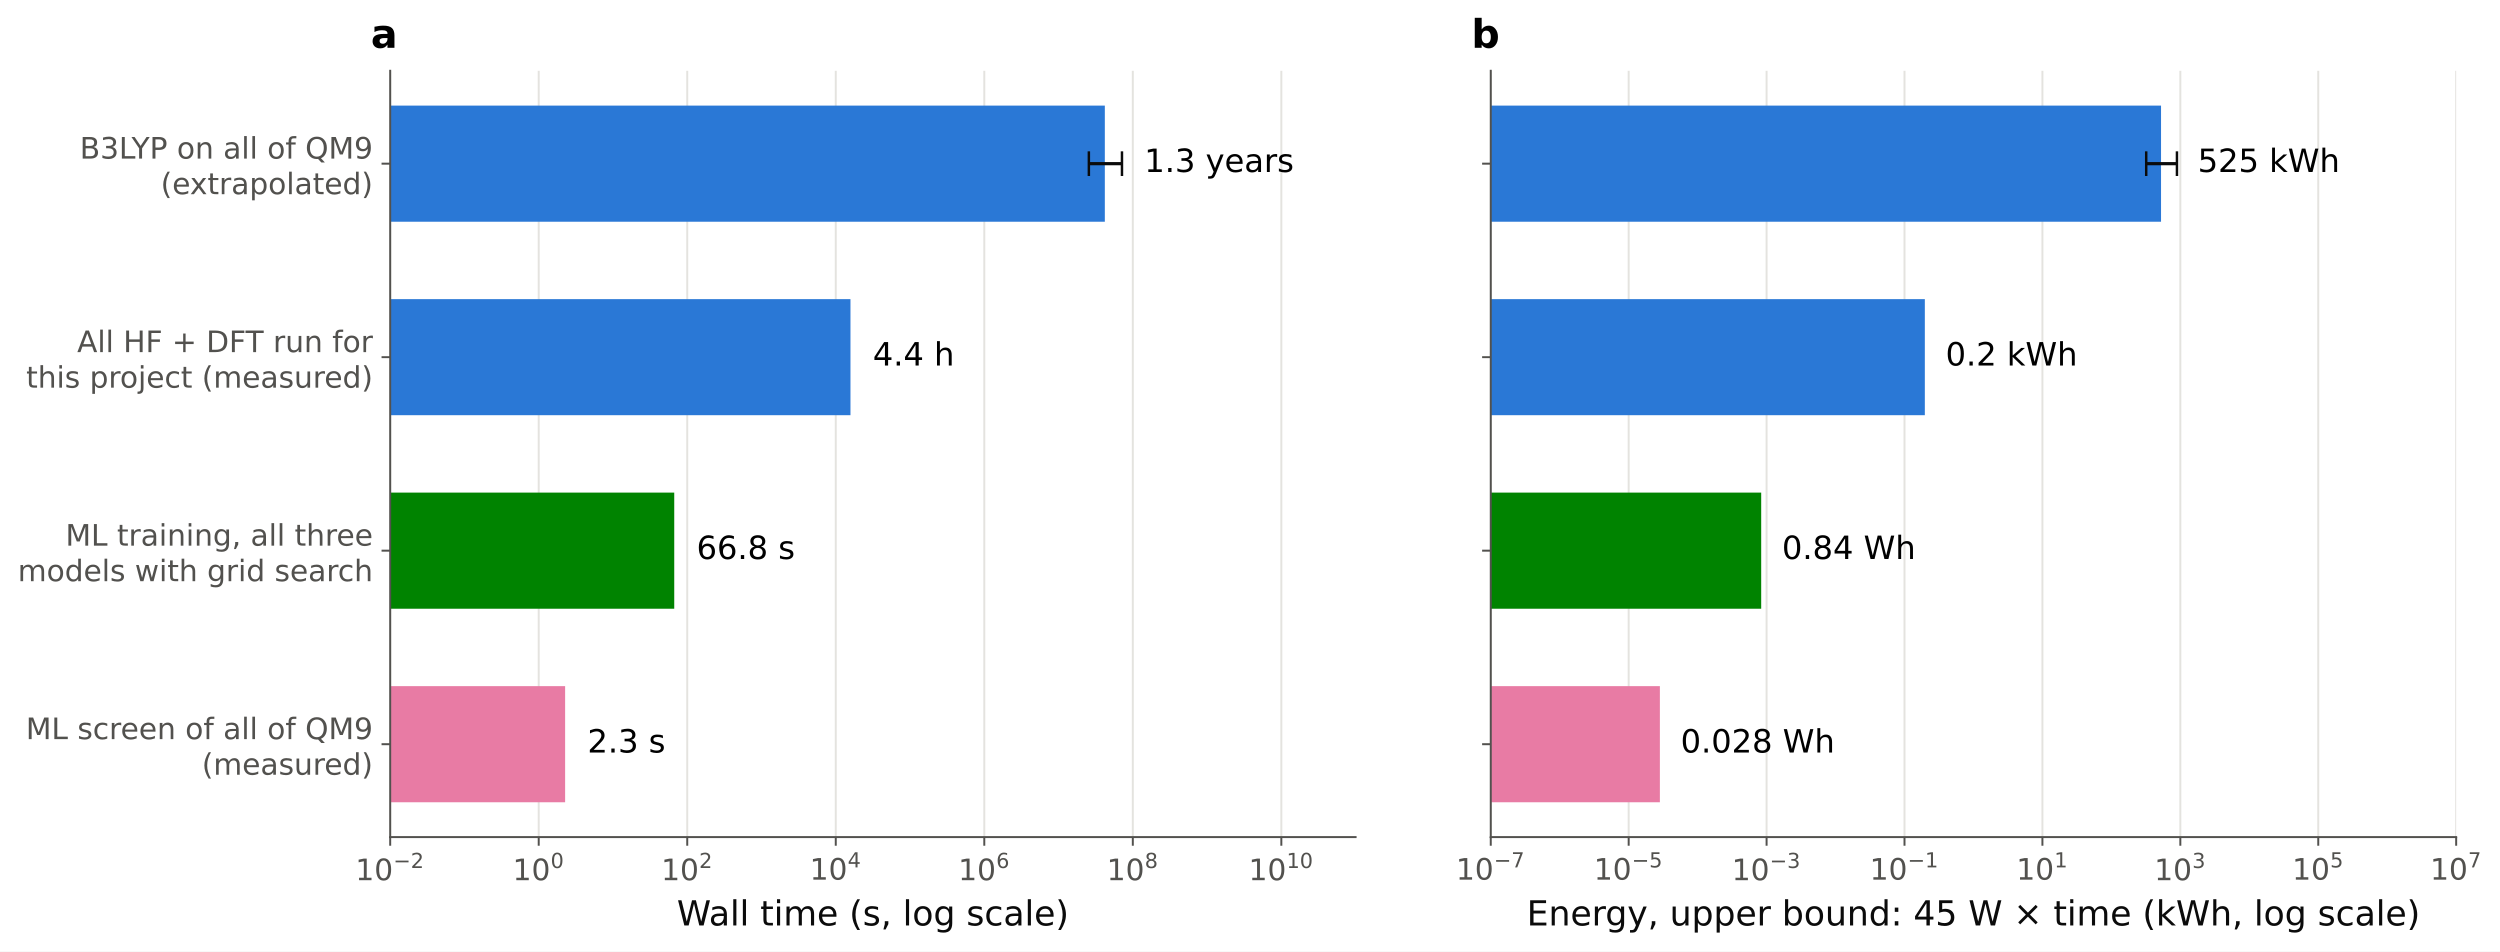
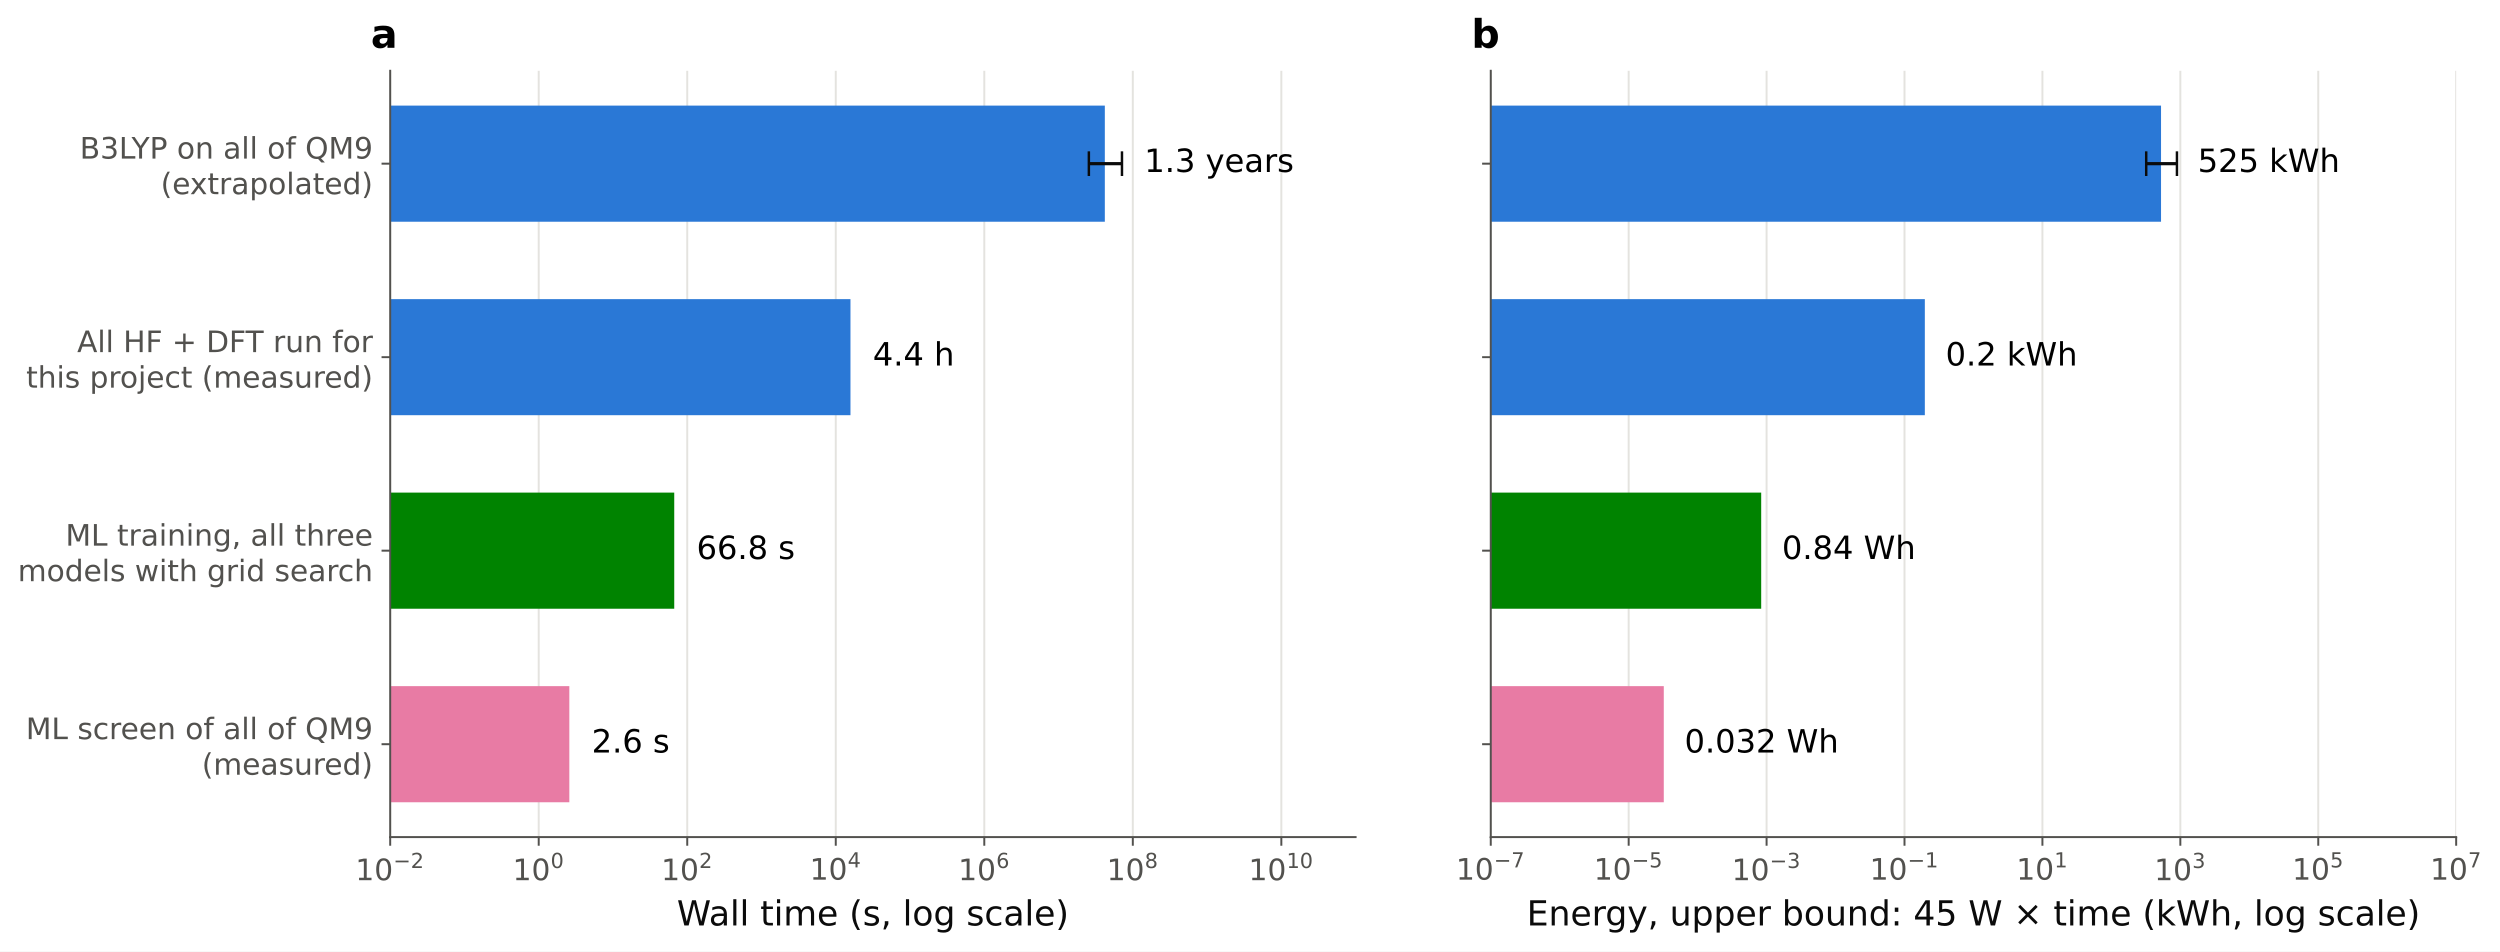
<svg xmlns="http://www.w3.org/2000/svg" xmlns:xlink="http://www.w3.org/1999/xlink" width="1012.84pt" height="385.499pt" viewBox="0 0 1012.84 385.499" version="1.1">
  <defs>
    <style type="text/css">*{stroke-linejoin: round; stroke-linecap: butt}</style>
  </defs>
  <g id="figure_1">
    <g id="patch_1">
      <path d="M 0 385.499  L 1012.84 385.499  L 1012.84 0  L 0 0  z " style="fill: #ffffff" />
    </g>
    <g id="axes_1">
      <g id="patch_2">
        <path d="M 158.08 339.135  L 549.201 339.135  L 549.201 28.671  L 158.08 28.671  z " style="fill: #ffffff" />
      </g>
      <g id="matplotlib.axis_1">
        <g id="xtick_1">
          <g id="line2d_1">
            <path d="M 158.08 339.135  L 158.08 28.671  " clip-path="url(#p3d2276af6b)" style="fill: none; stroke: #e4e3df; stroke-width: 0.8; stroke-linecap: square" />
          </g>
          <g id="line2d_2">
            <defs>
              <path id="me237e6dde5" d="M 0 0  L 0 3.5  " style="stroke: #52514e; stroke-width: 0.8" />
            </defs>
            <g>
              <use xlink:href="#me237e6dde5" x="158.08" y="339.135" style="fill: #52514e; stroke: #52514e; stroke-width: 0.8" />
            </g>
          </g>
          <g id="text_1">
            <g style="fill: #52514e" transform="translate(143.98 357.4154)">
              <text>
                <tspan x="0" y="-0.81" style="font-size: 12px; font-family: 'DejaVu Sans'; fill: #52514e">1</tspan>
                <tspan x="7.635" y="-0.81" style="font-size: 12px; font-family: 'DejaVu Sans'; fill: #52514e">0</tspan>
                <tspan x="15.384" y="-5.766" style="font-size: 8.4px; font-family: 'DejaVu Sans'; fill: #52514e">−</tspan>
                <tspan x="22.423" y="-5.766" style="font-size: 8.4px; font-family: 'DejaVu Sans'; fill: #52514e">2</tspan>
              </text>
            </g>
          </g>
        </g>
        <g id="xtick_2">
          <g id="line2d_3">
            <path d="M 218.253 339.135  L 218.253 28.671  " clip-path="url(#p3d2276af6b)" style="fill: none; stroke: #e4e3df; stroke-width: 0.8; stroke-linecap: square" />
          </g>
          <g id="line2d_4">
            <g>
              <use xlink:href="#me237e6dde5" x="218.253" y="339.135" style="fill: #52514e; stroke: #52514e; stroke-width: 0.8" />
            </g>
          </g>
          <g id="text_2">
            <g style="fill: #52514e" transform="translate(207.6925 357.4154)">
              <text>
                <tspan x="0" y="-0.81" style="font-size: 12px; font-family: 'DejaVu Sans'; fill: #52514e">1</tspan>
                <tspan x="7.635" y="-0.81" style="font-size: 12px; font-family: 'DejaVu Sans'; fill: #52514e">0</tspan>
                <tspan x="15.384" y="-5.766" style="font-size: 8.4px; font-family: 'DejaVu Sans'; fill: #52514e">0</tspan>
              </text>
            </g>
          </g>
        </g>
        <g id="xtick_3">
          <g id="line2d_5">
            <path d="M 278.425 339.135  L 278.425 28.671  " clip-path="url(#p3d2276af6b)" style="fill: none; stroke: #e4e3df; stroke-width: 0.8; stroke-linecap: square" />
          </g>
          <g id="line2d_6">
            <g>
              <use xlink:href="#me237e6dde5" x="278.425" y="339.135" style="fill: #52514e; stroke: #52514e; stroke-width: 0.8" />
            </g>
          </g>
          <g id="text_3">
            <g style="fill: #52514e" transform="translate(267.8651 357.4154)">
              <text>
                <tspan x="0" y="-0.81" style="font-size: 12px; font-family: 'DejaVu Sans'; fill: #52514e">1</tspan>
                <tspan x="7.635" y="-0.81" style="font-size: 12px; font-family: 'DejaVu Sans'; fill: #52514e">0</tspan>
                <tspan x="15.384" y="-5.766" style="font-size: 8.4px; font-family: 'DejaVu Sans'; fill: #52514e">2</tspan>
              </text>
            </g>
          </g>
        </g>
        <g id="xtick_4">
          <g id="line2d_7">
            <path d="M 338.598 339.135  L 338.598 28.671  " clip-path="url(#p3d2276af6b)" style="fill: none; stroke: #e4e3df; stroke-width: 0.8; stroke-linecap: square" />
          </g>
          <g id="line2d_8">
            <g>
              <use xlink:href="#me237e6dde5" x="338.598" y="339.135" style="fill: #52514e; stroke: #52514e; stroke-width: 0.8" />
            </g>
          </g>
          <g id="text_4">
            <g style="fill: #52514e" transform="translate(328.0376 357.2954)">
              <text>
                <tspan x="0" y="-0.919" style="font-size: 12px; font-family: 'DejaVu Sans'; fill: #52514e">1</tspan>
                <tspan x="7.635" y="-0.919" style="font-size: 12px; font-family: 'DejaVu Sans'; fill: #52514e">0</tspan>
                <tspan x="15.384" y="-5.875" style="font-size: 8.4px; font-family: 'DejaVu Sans'; fill: #52514e">4</tspan>
              </text>
            </g>
          </g>
        </g>
        <g id="xtick_5">
          <g id="line2d_9">
            <path d="M 398.77 339.135  L 398.77 28.671  " clip-path="url(#p3d2276af6b)" style="fill: none; stroke: #e4e3df; stroke-width: 0.8; stroke-linecap: square" />
          </g>
          <g id="line2d_10">
            <g>
              <use xlink:href="#me237e6dde5" x="398.77" y="339.135" style="fill: #52514e; stroke: #52514e; stroke-width: 0.8" />
            </g>
          </g>
          <g id="text_5">
            <g style="fill: #52514e" transform="translate(388.2102 357.4154)">
              <text>
                <tspan x="0" y="-0.81" style="font-size: 12px; font-family: 'DejaVu Sans'; fill: #52514e">1</tspan>
                <tspan x="7.635" y="-0.81" style="font-size: 12px; font-family: 'DejaVu Sans'; fill: #52514e">0</tspan>
                <tspan x="15.384" y="-5.766" style="font-size: 8.4px; font-family: 'DejaVu Sans'; fill: #52514e">6</tspan>
              </text>
            </g>
          </g>
        </g>
        <g id="xtick_6">
          <g id="line2d_11">
            <path d="M 458.943 339.135  L 458.943 28.671  " clip-path="url(#p3d2276af6b)" style="fill: none; stroke: #e4e3df; stroke-width: 0.8; stroke-linecap: square" />
          </g>
          <g id="line2d_12">
            <g>
              <use xlink:href="#me237e6dde5" x="458.943" y="339.135" style="fill: #52514e; stroke: #52514e; stroke-width: 0.8" />
            </g>
          </g>
          <g id="text_6">
            <g style="fill: #52514e" transform="translate(448.3827 357.4154)">
              <text>
                <tspan x="0" y="-0.81" style="font-size: 12px; font-family: 'DejaVu Sans'; fill: #52514e">1</tspan>
                <tspan x="7.635" y="-0.81" style="font-size: 12px; font-family: 'DejaVu Sans'; fill: #52514e">0</tspan>
                <tspan x="15.384" y="-5.766" style="font-size: 8.4px; font-family: 'DejaVu Sans'; fill: #52514e">8</tspan>
              </text>
            </g>
          </g>
        </g>
        <g id="xtick_7">
          <g id="line2d_13">
            <path d="M 519.115 339.135  L 519.115 28.671  " clip-path="url(#p3d2276af6b)" style="fill: none; stroke: #e4e3df; stroke-width: 0.8; stroke-linecap: square" />
          </g>
          <g id="line2d_14">
            <g>
              <use xlink:href="#me237e6dde5" x="519.115" y="339.135" style="fill: #52514e; stroke: #52514e; stroke-width: 0.8" />
            </g>
          </g>
          <g id="text_7">
            <g style="fill: #52514e" transform="translate(505.8552 357.4154)">
              <text>
                <tspan x="0" y="-0.81" style="font-size: 12px; font-family: 'DejaVu Sans'; fill: #52514e">1</tspan>
                <tspan x="7.635" y="-0.81" style="font-size: 12px; font-family: 'DejaVu Sans'; fill: #52514e">0</tspan>
                <tspan x="15.384" y="-5.766" style="font-size: 8.4px; font-family: 'DejaVu Sans'; fill: #52514e">1</tspan>
                <tspan x="20.729" y="-5.766" style="font-size: 8.4px; font-family: 'DejaVu Sans'; fill: #52514e">0</tspan>
              </text>
            </g>
          </g>
        </g>
        <g id="text_8">
          <text style="font-size: 14px; font-family: 'DejaVu Sans', 'Bitstream Vera Sans', 'Computer Modern Sans Serif', 'Lucida Grande', 'Verdana', 'Geneva', 'Lucid', 'Arial', 'Helvetica', 'Avant Garde', sans-serif; text-anchor: middle; fill: #0b0b0b" x="353.641" y="374.936" transform="rotate(-0 353.6407 374.936)">Wall time (s, log scale)</text>
        </g>
      </g>
      <g id="matplotlib.axis_2">
        <g id="ytick_1">
          <g id="line2d_15">
            <defs>
              <path id="m34fe410bb3" d="M 0 0  L -3.5 0  " style="stroke: #52514e; stroke-width: 0.8" />
            </defs>
            <g>
              <use xlink:href="#m34fe410bb3" x="158.08" y="66.303" style="fill: #52514e; stroke: #52514e; stroke-width: 0.8" />
            </g>
          </g>
          <g id="text_9">
            <text style="font-size: 12px; font-family: 'DejaVu Sans', 'Bitstream Vera Sans', 'Computer Modern Sans Serif', 'Lucida Grande', 'Verdana', 'Geneva', 'Lucid', 'Arial', 'Helvetica', 'Avant Garde', sans-serif; fill: #52514e" transform="translate(32.32875 64.26143)">B3LYP on all of QM9</text>
            <text style="font-size: 12px; font-family: 'DejaVu Sans', 'Bitstream Vera Sans', 'Computer Modern Sans Serif', 'Lucida Grande', 'Verdana', 'Geneva', 'Lucid', 'Arial', 'Helvetica', 'Avant Garde', sans-serif; fill: #52514e" transform="translate(65.09437 78.66471)">(extrapolated)</text>
          </g>
        </g>
        <g id="ytick_2">
          <g id="line2d_16">
            <g>
              <use xlink:href="#m34fe410bb3" x="158.08" y="144.703" style="fill: #52514e; stroke: #52514e; stroke-width: 0.8" />
            </g>
          </g>
          <g id="text_10">
            <text style="font-size: 12px; font-family: 'DejaVu Sans', 'Bitstream Vera Sans', 'Computer Modern Sans Serif', 'Lucida Grande', 'Verdana', 'Geneva', 'Lucid', 'Arial', 'Helvetica', 'Avant Garde', sans-serif; fill: #52514e" transform="translate(31.24875 142.6614)">All HF + DFT run for</text>
            <text style="font-size: 12px; font-family: 'DejaVu Sans', 'Bitstream Vera Sans', 'Computer Modern Sans Serif', 'Lucida Grande', 'Verdana', 'Geneva', 'Lucid', 'Arial', 'Helvetica', 'Avant Garde', sans-serif; fill: #52514e" transform="translate(10.59187 157.0647)">this project (measured)</text>
          </g>
        </g>
        <g id="ytick_3">
          <g id="line2d_17">
            <g>
              <use xlink:href="#m34fe410bb3" x="158.08" y="223.103" style="fill: #52514e; stroke: #52514e; stroke-width: 0.8" />
            </g>
          </g>
          <g id="text_11">
            <text style="font-size: 12px; font-family: 'DejaVu Sans', 'Bitstream Vera Sans', 'Computer Modern Sans Serif', 'Lucida Grande', 'Verdana', 'Geneva', 'Lucid', 'Arial', 'Helvetica', 'Avant Garde', sans-serif; fill: #52514e" transform="translate(26.53125 221.0614)">ML training, all three</text>
            <text style="font-size: 12px; font-family: 'DejaVu Sans', 'Bitstream Vera Sans', 'Computer Modern Sans Serif', 'Lucida Grande', 'Verdana', 'Geneva', 'Lucid', 'Arial', 'Helvetica', 'Avant Garde', sans-serif; fill: #52514e" transform="translate(7.2 235.4647)">models with grid search</text>
          </g>
        </g>
        <g id="ytick_4">
          <g id="line2d_18">
            <g>
              <use xlink:href="#m34fe410bb3" x="158.08" y="301.503" style="fill: #52514e; stroke: #52514e; stroke-width: 0.8" />
            </g>
          </g>
          <g id="text_12">
            <text style="font-size: 12px; font-family: 'DejaVu Sans', 'Bitstream Vera Sans', 'Computer Modern Sans Serif', 'Lucida Grande', 'Verdana', 'Geneva', 'Lucid', 'Arial', 'Helvetica', 'Avant Garde', sans-serif; fill: #52514e" transform="translate(10.49062 299.4614)">ML screen of all of QM9</text>
            <text style="font-size: 12px; font-family: 'DejaVu Sans', 'Bitstream Vera Sans', 'Computer Modern Sans Serif', 'Lucida Grande', 'Verdana', 'Geneva', 'Lucid', 'Arial', 'Helvetica', 'Avant Garde', sans-serif; fill: #52514e" transform="translate(81.76313 313.8647)">(measured)</text>
          </g>
        </g>
      </g>
      <g id="patch_3">
        <path d="M -52.524 42.783  L 447.608 42.783  L 447.608 89.823  L -52.524 89.823  z " clip-path="url(#p3d2276af6b)" style="fill: #2a78d6" />
      </g>
      <g id="patch_4">
        <path d="M -52.524 121.183  L 344.555 121.183  L 344.555 168.223  L -52.524 168.223  z " clip-path="url(#p3d2276af6b)" style="fill: #2a78d6" />
      </g>
      <g id="patch_5">
        <path d="M -52.524 199.583  L 273.158 199.583  L 273.158 246.623  L -52.524 246.623  z " clip-path="url(#p3d2276af6b)" style="fill: #008300" />
      </g>
      <g id="patch_6">
-         <path d="M -52.524 277.983  L 228.951 277.983  L 228.951 325.023  L -52.524 325.023  z " clip-path="url(#p3d2276af6b)" style="fill: #e87ba4" />
+         <path d="M -52.524 277.983  L 230.657 277.983  L 230.657 325.023  L -52.524 325.023  z " clip-path="url(#p3d2276af6b)" style="fill: #e87ba4" />
      </g>
      <g id="LineCollection_1">
        <path d="M 441.138 66.303  L 454.552 66.303  " clip-path="url(#p3d2276af6b)" style="fill: none; stroke: #0b0b0b; stroke-width: 1.3" />
      </g>
      <g id="line2d_19">
        <defs>
          <path id="m492b5111e9" d="M 0 5  L 0 -5  " style="stroke: #0b0b0b" />
        </defs>
        <g clip-path="url(#p3d2276af6b)">
          <use xlink:href="#m492b5111e9" x="441.138" y="66.303" style="fill: #1f77b4; stroke: #0b0b0b" />
        </g>
      </g>
      <g id="line2d_20">
        <g clip-path="url(#p3d2276af6b)">
          <use xlink:href="#m492b5111e9" x="454.552" y="66.303" style="fill: #1f77b4; stroke: #0b0b0b" />
        </g>
      </g>
      <g id="patch_7">
        <path d="M 158.08 339.135  L 158.08 28.671  " style="fill: none; stroke: #52514e; stroke-width: 0.8; stroke-linejoin: miter; stroke-linecap: square" />
      </g>
      <g id="patch_8">
        <path d="M 158.08 339.135  L 549.201 339.135  " style="fill: none; stroke: #52514e; stroke-width: 0.8; stroke-linejoin: miter; stroke-linecap: square" />
      </g>
      <g id="text_13">
        <text style="font-size: 13px; font-family: 'DejaVu Sans', 'Bitstream Vera Sans', 'Computer Modern Sans Serif', 'Lucida Grande', 'Verdana', 'Geneva', 'Lucid', 'Arial', 'Helvetica', 'Avant Garde', sans-serif; text-anchor: start" x="463.609" y="69.68" transform="rotate(-0 463.6089 69.68037)">1.3 years</text>
      </g>
      <g id="text_14">
        <text style="font-size: 13px; font-family: 'DejaVu Sans', 'Bitstream Vera Sans', 'Computer Modern Sans Serif', 'Lucida Grande', 'Verdana', 'Geneva', 'Lucid', 'Arial', 'Helvetica', 'Avant Garde', sans-serif; text-anchor: start" x="353.612" y="148.081" transform="rotate(-0 353.6115 148.0809)">4.4 h</text>
      </g>
      <g id="text_15">
        <text style="font-size: 13px; font-family: 'DejaVu Sans', 'Bitstream Vera Sans', 'Computer Modern Sans Serif', 'Lucida Grande', 'Verdana', 'Geneva', 'Lucid', 'Arial', 'Helvetica', 'Avant Garde', sans-serif; text-anchor: start" x="282.215" y="226.48" transform="rotate(-0 282.2152 226.4804)">66.8 s</text>
      </g>
      <g id="text_16">
-         <text style="font-size: 13px; font-family: 'DejaVu Sans', 'Bitstream Vera Sans', 'Computer Modern Sans Serif', 'Lucida Grande', 'Verdana', 'Geneva', 'Lucid', 'Arial', 'Helvetica', 'Avant Garde', sans-serif; text-anchor: start" x="238.008" y="304.88" transform="rotate(-0 238.0083 304.8804)">2.3 s</text>
+         <text style="font-size: 13px; font-family: 'DejaVu Sans', 'Bitstream Vera Sans', 'Computer Modern Sans Serif', 'Lucida Grande', 'Verdana', 'Geneva', 'Lucid', 'Arial', 'Helvetica', 'Avant Garde', sans-serif; text-anchor: start" x="239.713" y="304.88" transform="rotate(-0 239.7134 304.8804)">2.6 s</text>
      </g>
      <g id="text_17">
        <text style="font-weight: 700; font-size: 16px; font-family: 'DejaVu Sans', 'Bitstream Vera Sans', 'Computer Modern Sans Serif', 'Lucida Grande', 'Verdana', 'Geneva', 'Lucid', 'Arial', 'Helvetica', 'Avant Garde', sans-serif; text-anchor: start" x="150.258" y="19.358" transform="rotate(-0 150.2576 19.3575)">a</text>
      </g>
    </g>
    <g id="axes_2">
      <g id="patch_9">
        <path d="M 603.959 339.135  L 995.08 339.135  L 995.08 28.671  L 603.959 28.671  z " style="fill: #ffffff" />
      </g>
      <g id="matplotlib.axis_3">
        <g id="xtick_8">
          <g id="line2d_21">
            <path d="M 603.959 339.135  L 603.959 28.671  " clip-path="url(#pa2ade37859)" style="fill: none; stroke: #e4e3df; stroke-width: 0.8; stroke-linecap: square" />
          </g>
          <g id="line2d_22">
            <g>
              <use xlink:href="#me237e6dde5" x="603.959" y="339.135" style="fill: #52514e; stroke: #52514e; stroke-width: 0.8" />
            </g>
          </g>
          <g id="text_18">
            <g style="fill: #52514e" transform="translate(589.8585 357.2954)">
              <text>
                <tspan x="0" y="-0.919" style="font-size: 12px; font-family: 'DejaVu Sans'; fill: #52514e">1</tspan>
                <tspan x="7.635" y="-0.919" style="font-size: 12px; font-family: 'DejaVu Sans'; fill: #52514e">0</tspan>
                <tspan x="15.384" y="-5.875" style="font-size: 8.4px; font-family: 'DejaVu Sans'; fill: #52514e">−</tspan>
                <tspan x="22.423" y="-5.875" style="font-size: 8.4px; font-family: 'DejaVu Sans'; fill: #52514e">7</tspan>
              </text>
            </g>
          </g>
        </g>
        <g id="xtick_9">
          <g id="line2d_23">
            <path d="M 659.833 339.135  L 659.833 28.671  " clip-path="url(#pa2ade37859)" style="fill: none; stroke: #e4e3df; stroke-width: 0.8; stroke-linecap: square" />
          </g>
          <g id="line2d_24">
            <g>
              <use xlink:href="#me237e6dde5" x="659.833" y="339.135" style="fill: #52514e; stroke: #52514e; stroke-width: 0.8" />
            </g>
          </g>
          <g id="text_19">
            <g style="fill: #52514e" transform="translate(645.733 357.2954)">
              <text>
                <tspan x="0" y="-0.919" style="font-size: 12px; font-family: 'DejaVu Sans'; fill: #52514e">1</tspan>
                <tspan x="7.635" y="-0.919" style="font-size: 12px; font-family: 'DejaVu Sans'; fill: #52514e">0</tspan>
                <tspan x="15.384" y="-5.875" style="font-size: 8.4px; font-family: 'DejaVu Sans'; fill: #52514e">−</tspan>
                <tspan x="22.423" y="-5.875" style="font-size: 8.4px; font-family: 'DejaVu Sans'; fill: #52514e">5</tspan>
              </text>
            </g>
          </g>
        </g>
        <g id="xtick_10">
          <g id="line2d_25">
            <path d="M 715.708 339.135  L 715.708 28.671  " clip-path="url(#pa2ade37859)" style="fill: none; stroke: #e4e3df; stroke-width: 0.8; stroke-linecap: square" />
          </g>
          <g id="line2d_26">
            <g>
              <use xlink:href="#me237e6dde5" x="715.708" y="339.135" style="fill: #52514e; stroke: #52514e; stroke-width: 0.8" />
            </g>
          </g>
          <g id="text_20">
            <g style="fill: #52514e" transform="translate(701.6075 357.4154)">
              <text>
                <tspan x="0" y="-0.81" style="font-size: 12px; font-family: 'DejaVu Sans'; fill: #52514e">1</tspan>
                <tspan x="7.635" y="-0.81" style="font-size: 12px; font-family: 'DejaVu Sans'; fill: #52514e">0</tspan>
                <tspan x="15.384" y="-5.766" style="font-size: 8.4px; font-family: 'DejaVu Sans'; fill: #52514e">−</tspan>
                <tspan x="22.423" y="-5.766" style="font-size: 8.4px; font-family: 'DejaVu Sans'; fill: #52514e">3</tspan>
              </text>
            </g>
          </g>
        </g>
        <g id="xtick_11">
          <g id="line2d_27">
            <path d="M 771.582 339.135  L 771.582 28.671  " clip-path="url(#pa2ade37859)" style="fill: none; stroke: #e4e3df; stroke-width: 0.8; stroke-linecap: square" />
          </g>
          <g id="line2d_28">
            <g>
              <use xlink:href="#me237e6dde5" x="771.582" y="339.135" style="fill: #52514e; stroke: #52514e; stroke-width: 0.8" />
            </g>
          </g>
          <g id="text_21">
            <g style="fill: #52514e" transform="translate(757.482 357.2954)">
              <text>
                <tspan x="0" y="-0.919" style="font-size: 12px; font-family: 'DejaVu Sans'; fill: #52514e">1</tspan>
                <tspan x="7.635" y="-0.919" style="font-size: 12px; font-family: 'DejaVu Sans'; fill: #52514e">0</tspan>
                <tspan x="15.384" y="-5.875" style="font-size: 8.4px; font-family: 'DejaVu Sans'; fill: #52514e">−</tspan>
                <tspan x="22.423" y="-5.875" style="font-size: 8.4px; font-family: 'DejaVu Sans'; fill: #52514e">1</tspan>
              </text>
            </g>
          </g>
        </g>
        <g id="xtick_12">
          <g id="line2d_29">
            <path d="M 827.457 339.135  L 827.457 28.671  " clip-path="url(#pa2ade37859)" style="fill: none; stroke: #e4e3df; stroke-width: 0.8; stroke-linecap: square" />
          </g>
          <g id="line2d_30">
            <g>
              <use xlink:href="#me237e6dde5" x="827.457" y="339.135" style="fill: #52514e; stroke: #52514e; stroke-width: 0.8" />
            </g>
          </g>
          <g id="text_22">
            <g style="fill: #52514e" transform="translate(816.8965 357.2954)">
              <text>
                <tspan x="0" y="-0.919" style="font-size: 12px; font-family: 'DejaVu Sans'; fill: #52514e">1</tspan>
                <tspan x="7.635" y="-0.919" style="font-size: 12px; font-family: 'DejaVu Sans'; fill: #52514e">0</tspan>
                <tspan x="15.384" y="-5.875" style="font-size: 8.4px; font-family: 'DejaVu Sans'; fill: #52514e">1</tspan>
              </text>
            </g>
          </g>
        </g>
        <g id="xtick_13">
          <g id="line2d_31">
            <path d="M 883.331 339.135  L 883.331 28.671  " clip-path="url(#pa2ade37859)" style="fill: none; stroke: #e4e3df; stroke-width: 0.8; stroke-linecap: square" />
          </g>
          <g id="line2d_32">
            <g>
              <use xlink:href="#me237e6dde5" x="883.331" y="339.135" style="fill: #52514e; stroke: #52514e; stroke-width: 0.8" />
            </g>
          </g>
          <g id="text_23">
            <g style="fill: #52514e" transform="translate(872.771 357.4154)">
              <text>
                <tspan x="0" y="-0.81" style="font-size: 12px; font-family: 'DejaVu Sans'; fill: #52514e">1</tspan>
                <tspan x="7.635" y="-0.81" style="font-size: 12px; font-family: 'DejaVu Sans'; fill: #52514e">0</tspan>
                <tspan x="15.384" y="-5.766" style="font-size: 8.4px; font-family: 'DejaVu Sans'; fill: #52514e">3</tspan>
              </text>
            </g>
          </g>
        </g>
        <g id="xtick_14">
          <g id="line2d_33">
            <path d="M 939.206 339.135  L 939.206 28.671  " clip-path="url(#pa2ade37859)" style="fill: none; stroke: #e4e3df; stroke-width: 0.8; stroke-linecap: square" />
          </g>
          <g id="line2d_34">
            <g>
              <use xlink:href="#me237e6dde5" x="939.206" y="339.135" style="fill: #52514e; stroke: #52514e; stroke-width: 0.8" />
            </g>
          </g>
          <g id="text_24">
            <g style="fill: #52514e" transform="translate(928.6455 357.2954)">
              <text>
                <tspan x="0" y="-0.919" style="font-size: 12px; font-family: 'DejaVu Sans'; fill: #52514e">1</tspan>
                <tspan x="7.635" y="-0.919" style="font-size: 12px; font-family: 'DejaVu Sans'; fill: #52514e">0</tspan>
                <tspan x="15.384" y="-5.875" style="font-size: 8.4px; font-family: 'DejaVu Sans'; fill: #52514e">5</tspan>
              </text>
            </g>
          </g>
        </g>
        <g id="xtick_15">
          <g id="line2d_35">
            <path d="M 995.08 339.135  L 995.08 28.671  " clip-path="url(#pa2ade37859)" style="fill: none; stroke: #e4e3df; stroke-width: 0.8; stroke-linecap: square" />
          </g>
          <g id="line2d_36">
            <g>
              <use xlink:href="#me237e6dde5" x="995.08" y="339.135" style="fill: #52514e; stroke: #52514e; stroke-width: 0.8" />
            </g>
          </g>
          <g id="text_25">
            <g style="fill: #52514e" transform="translate(984.52 357.2954)">
              <text>
                <tspan x="0" y="-0.919" style="font-size: 12px; font-family: 'DejaVu Sans'; fill: #52514e">1</tspan>
                <tspan x="7.635" y="-0.919" style="font-size: 12px; font-family: 'DejaVu Sans'; fill: #52514e">0</tspan>
                <tspan x="15.384" y="-5.875" style="font-size: 8.4px; font-family: 'DejaVu Sans'; fill: #52514e">7</tspan>
              </text>
            </g>
          </g>
        </g>
        <g id="text_26">
          <text style="font-size: 14px; font-family: 'DejaVu Sans', 'Bitstream Vera Sans', 'Computer Modern Sans Serif', 'Lucida Grande', 'Verdana', 'Geneva', 'Lucid', 'Arial', 'Helvetica', 'Avant Garde', sans-serif; text-anchor: middle; fill: #0b0b0b" x="799.519" y="374.936" transform="rotate(-0 799.5193 374.936)">Energy, upper bound: 45 W × time (kWh, log scale)</text>
        </g>
      </g>
      <g id="matplotlib.axis_4">
        <g id="ytick_5">
          <g id="line2d_37">
            <g>
              <use xlink:href="#m34fe410bb3" x="603.959" y="66.303" style="fill: #52514e; stroke: #52514e; stroke-width: 0.8" />
            </g>
          </g>
        </g>
        <g id="ytick_6">
          <g id="line2d_38">
            <g>
              <use xlink:href="#m34fe410bb3" x="603.959" y="144.703" style="fill: #52514e; stroke: #52514e; stroke-width: 0.8" />
            </g>
          </g>
        </g>
        <g id="ytick_7">
          <g id="line2d_39">
            <g>
              <use xlink:href="#m34fe410bb3" x="603.959" y="223.103" style="fill: #52514e; stroke: #52514e; stroke-width: 0.8" />
            </g>
          </g>
        </g>
        <g id="ytick_8">
          <g id="line2d_40">
            <g>
              <use xlink:href="#m34fe410bb3" x="603.959" y="301.503" style="fill: #52514e; stroke: #52514e; stroke-width: 0.8" />
            </g>
          </g>
        </g>
      </g>
      <g id="patch_10">
        <path d="M 548.084 42.783  L 875.513 42.783  L 875.513 89.823  L 548.084 89.823  z " clip-path="url(#pa2ade37859)" style="fill: #2a78d6" />
      </g>
      <g id="patch_11">
        <path d="M 548.084 121.183  L 779.821 121.183  L 779.821 168.223  L 548.084 168.223  z " clip-path="url(#pa2ade37859)" style="fill: #2a78d6" />
      </g>
      <g id="patch_12">
        <path d="M 548.084 199.583  L 713.524 199.583  L 713.524 246.623  L 548.084 246.623  z " clip-path="url(#pa2ade37859)" style="fill: #008300" />
      </g>
      <g id="patch_13">
-         <path d="M 548.084 277.983  L 672.476 277.983  L 672.476 325.023  L 548.084 325.023  z " clip-path="url(#pa2ade37859)" style="fill: #e87ba4" />
+         <path d="M 548.084 277.983  L 674.059 277.983  L 674.059 325.023  L 548.084 325.023  z " clip-path="url(#pa2ade37859)" style="fill: #e87ba4" />
      </g>
      <g id="LineCollection_2">
        <path d="M 869.506 66.303  L 881.961 66.303  " clip-path="url(#pa2ade37859)" style="fill: none; stroke: #0b0b0b; stroke-width: 1.3" />
      </g>
      <g id="line2d_41">
        <g clip-path="url(#pa2ade37859)">
          <use xlink:href="#m492b5111e9" x="869.506" y="66.303" style="fill: #1f77b4; stroke: #0b0b0b" />
        </g>
      </g>
      <g id="line2d_42">
        <g clip-path="url(#pa2ade37859)">
          <use xlink:href="#m492b5111e9" x="881.961" y="66.303" style="fill: #1f77b4; stroke: #0b0b0b" />
        </g>
      </g>
      <g id="patch_14">
        <path d="M 603.959 339.135  L 603.959 28.671  " style="fill: none; stroke: #52514e; stroke-width: 0.8; stroke-linejoin: miter; stroke-linecap: square" />
      </g>
      <g id="patch_15">
        <path d="M 603.959 339.135  L 995.08 339.135  " style="fill: none; stroke: #52514e; stroke-width: 0.8; stroke-linejoin: miter; stroke-linecap: square" />
      </g>
      <g id="text_27">
        <text style="font-size: 13px; font-family: 'DejaVu Sans', 'Bitstream Vera Sans', 'Computer Modern Sans Serif', 'Lucida Grande', 'Verdana', 'Geneva', 'Lucid', 'Arial', 'Helvetica', 'Avant Garde', sans-serif; text-anchor: start" x="890.371" y="69.681" transform="rotate(-0 890.3713 69.68088)">525 kWh</text>
      </g>
      <g id="text_28">
        <text style="font-size: 13px; font-family: 'DejaVu Sans', 'Bitstream Vera Sans', 'Computer Modern Sans Serif', 'Lucida Grande', 'Verdana', 'Geneva', 'Lucid', 'Arial', 'Helvetica', 'Avant Garde', sans-serif; text-anchor: start" x="788.231" y="148.081" transform="rotate(-0 788.2309 148.0809)">0.2 kWh</text>
      </g>
      <g id="text_29">
        <text style="font-size: 13px; font-family: 'DejaVu Sans', 'Bitstream Vera Sans', 'Computer Modern Sans Serif', 'Lucida Grande', 'Verdana', 'Geneva', 'Lucid', 'Arial', 'Helvetica', 'Avant Garde', sans-serif; text-anchor: start" x="721.934" y="226.481" transform="rotate(-0 721.9343 226.4809)">0.84 Wh</text>
      </g>
      <g id="text_30">
-         <text style="font-size: 13px; font-family: 'DejaVu Sans', 'Bitstream Vera Sans', 'Computer Modern Sans Serif', 'Lucida Grande', 'Verdana', 'Geneva', 'Lucid', 'Arial', 'Helvetica', 'Avant Garde', sans-serif; text-anchor: start" x="680.885" y="304.881" transform="rotate(-0 680.8851 304.8809)">0.028 Wh</text>
+         <text style="font-size: 13px; font-family: 'DejaVu Sans', 'Bitstream Vera Sans', 'Computer Modern Sans Serif', 'Lucida Grande', 'Verdana', 'Geneva', 'Lucid', 'Arial', 'Helvetica', 'Avant Garde', sans-serif; text-anchor: start" x="682.468" y="304.881" transform="rotate(-0 682.4684 304.8809)">0.032 Wh</text>
      </g>
      <g id="text_31">
        <text style="font-weight: 700; font-size: 16px; font-family: 'DejaVu Sans', 'Bitstream Vera Sans', 'Computer Modern Sans Serif', 'Lucida Grande', 'Verdana', 'Geneva', 'Lucid', 'Arial', 'Helvetica', 'Avant Garde', sans-serif; text-anchor: start" x="596.136" y="19.358" transform="rotate(-0 596.1361 19.3575)">b</text>
      </g>
    </g>
  </g>
  <defs>
    <clipPath id="p3d2276af6b">
      <rect x="158.08" y="28.671" width="391.121" height="310.464" />
    </clipPath>
    <clipPath id="pa2ade37859">
      <rect x="603.959" y="28.671" width="391.121" height="310.464" />
    </clipPath>
  </defs>
</svg>
